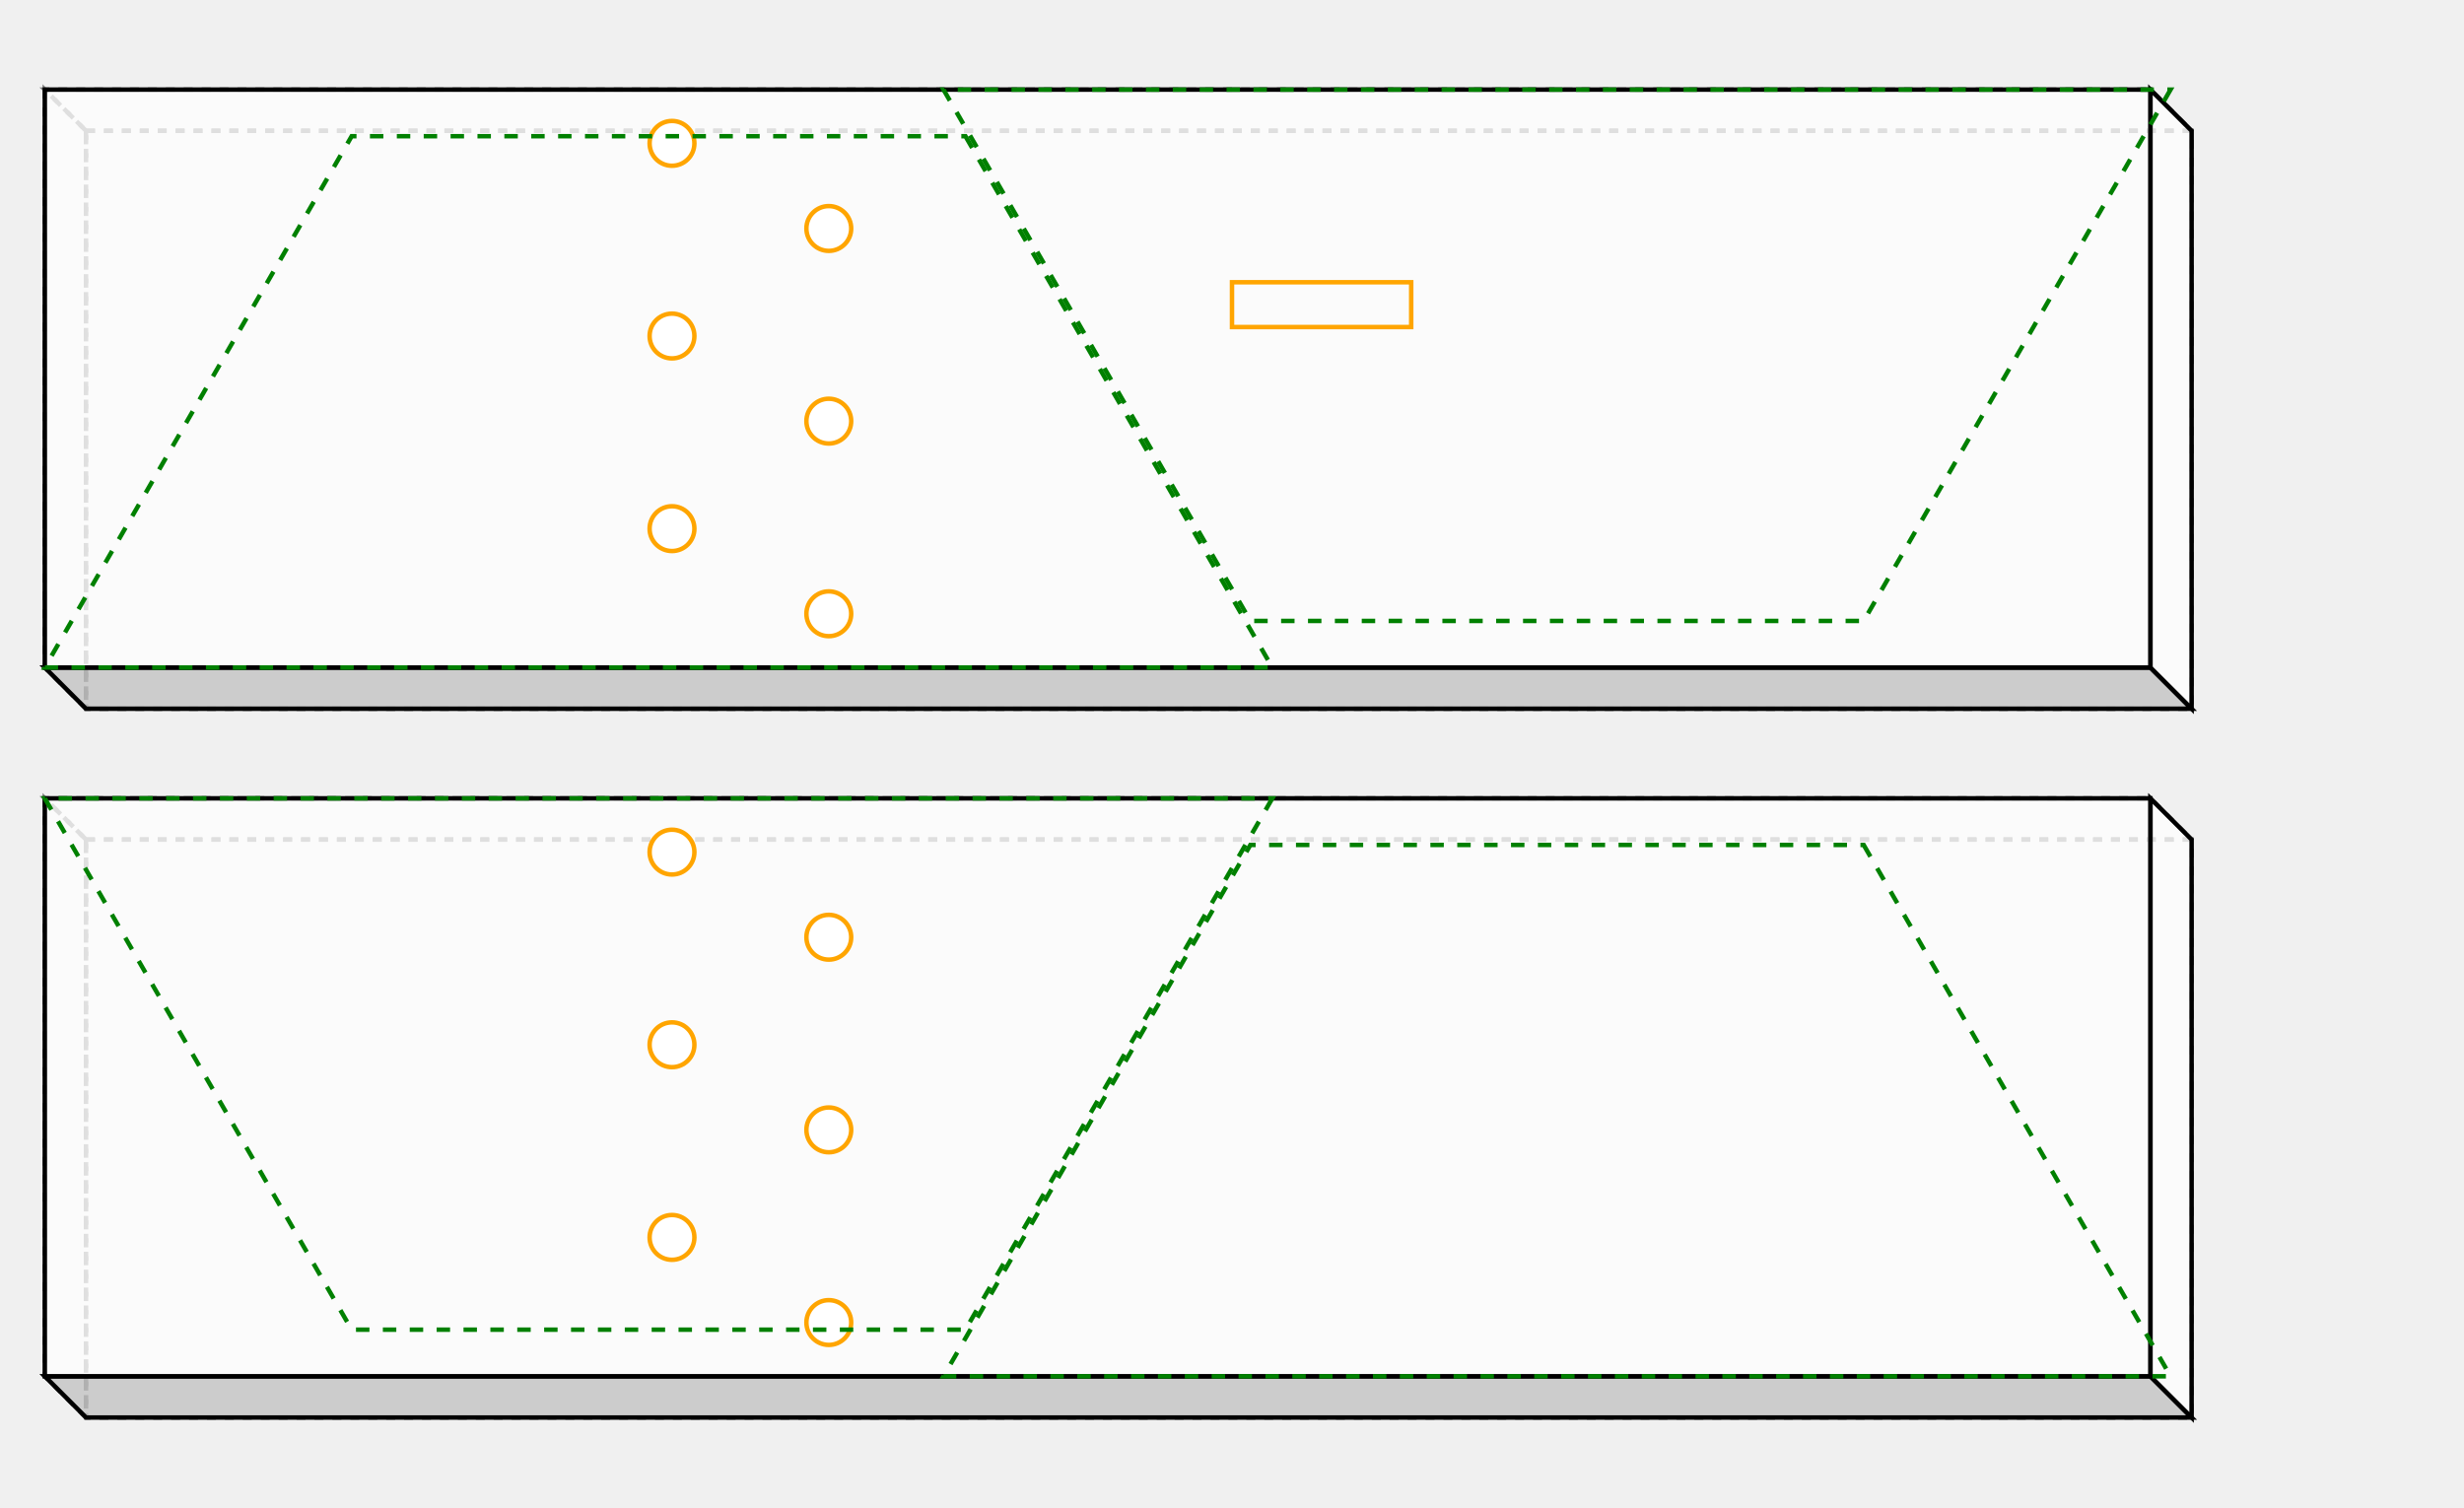
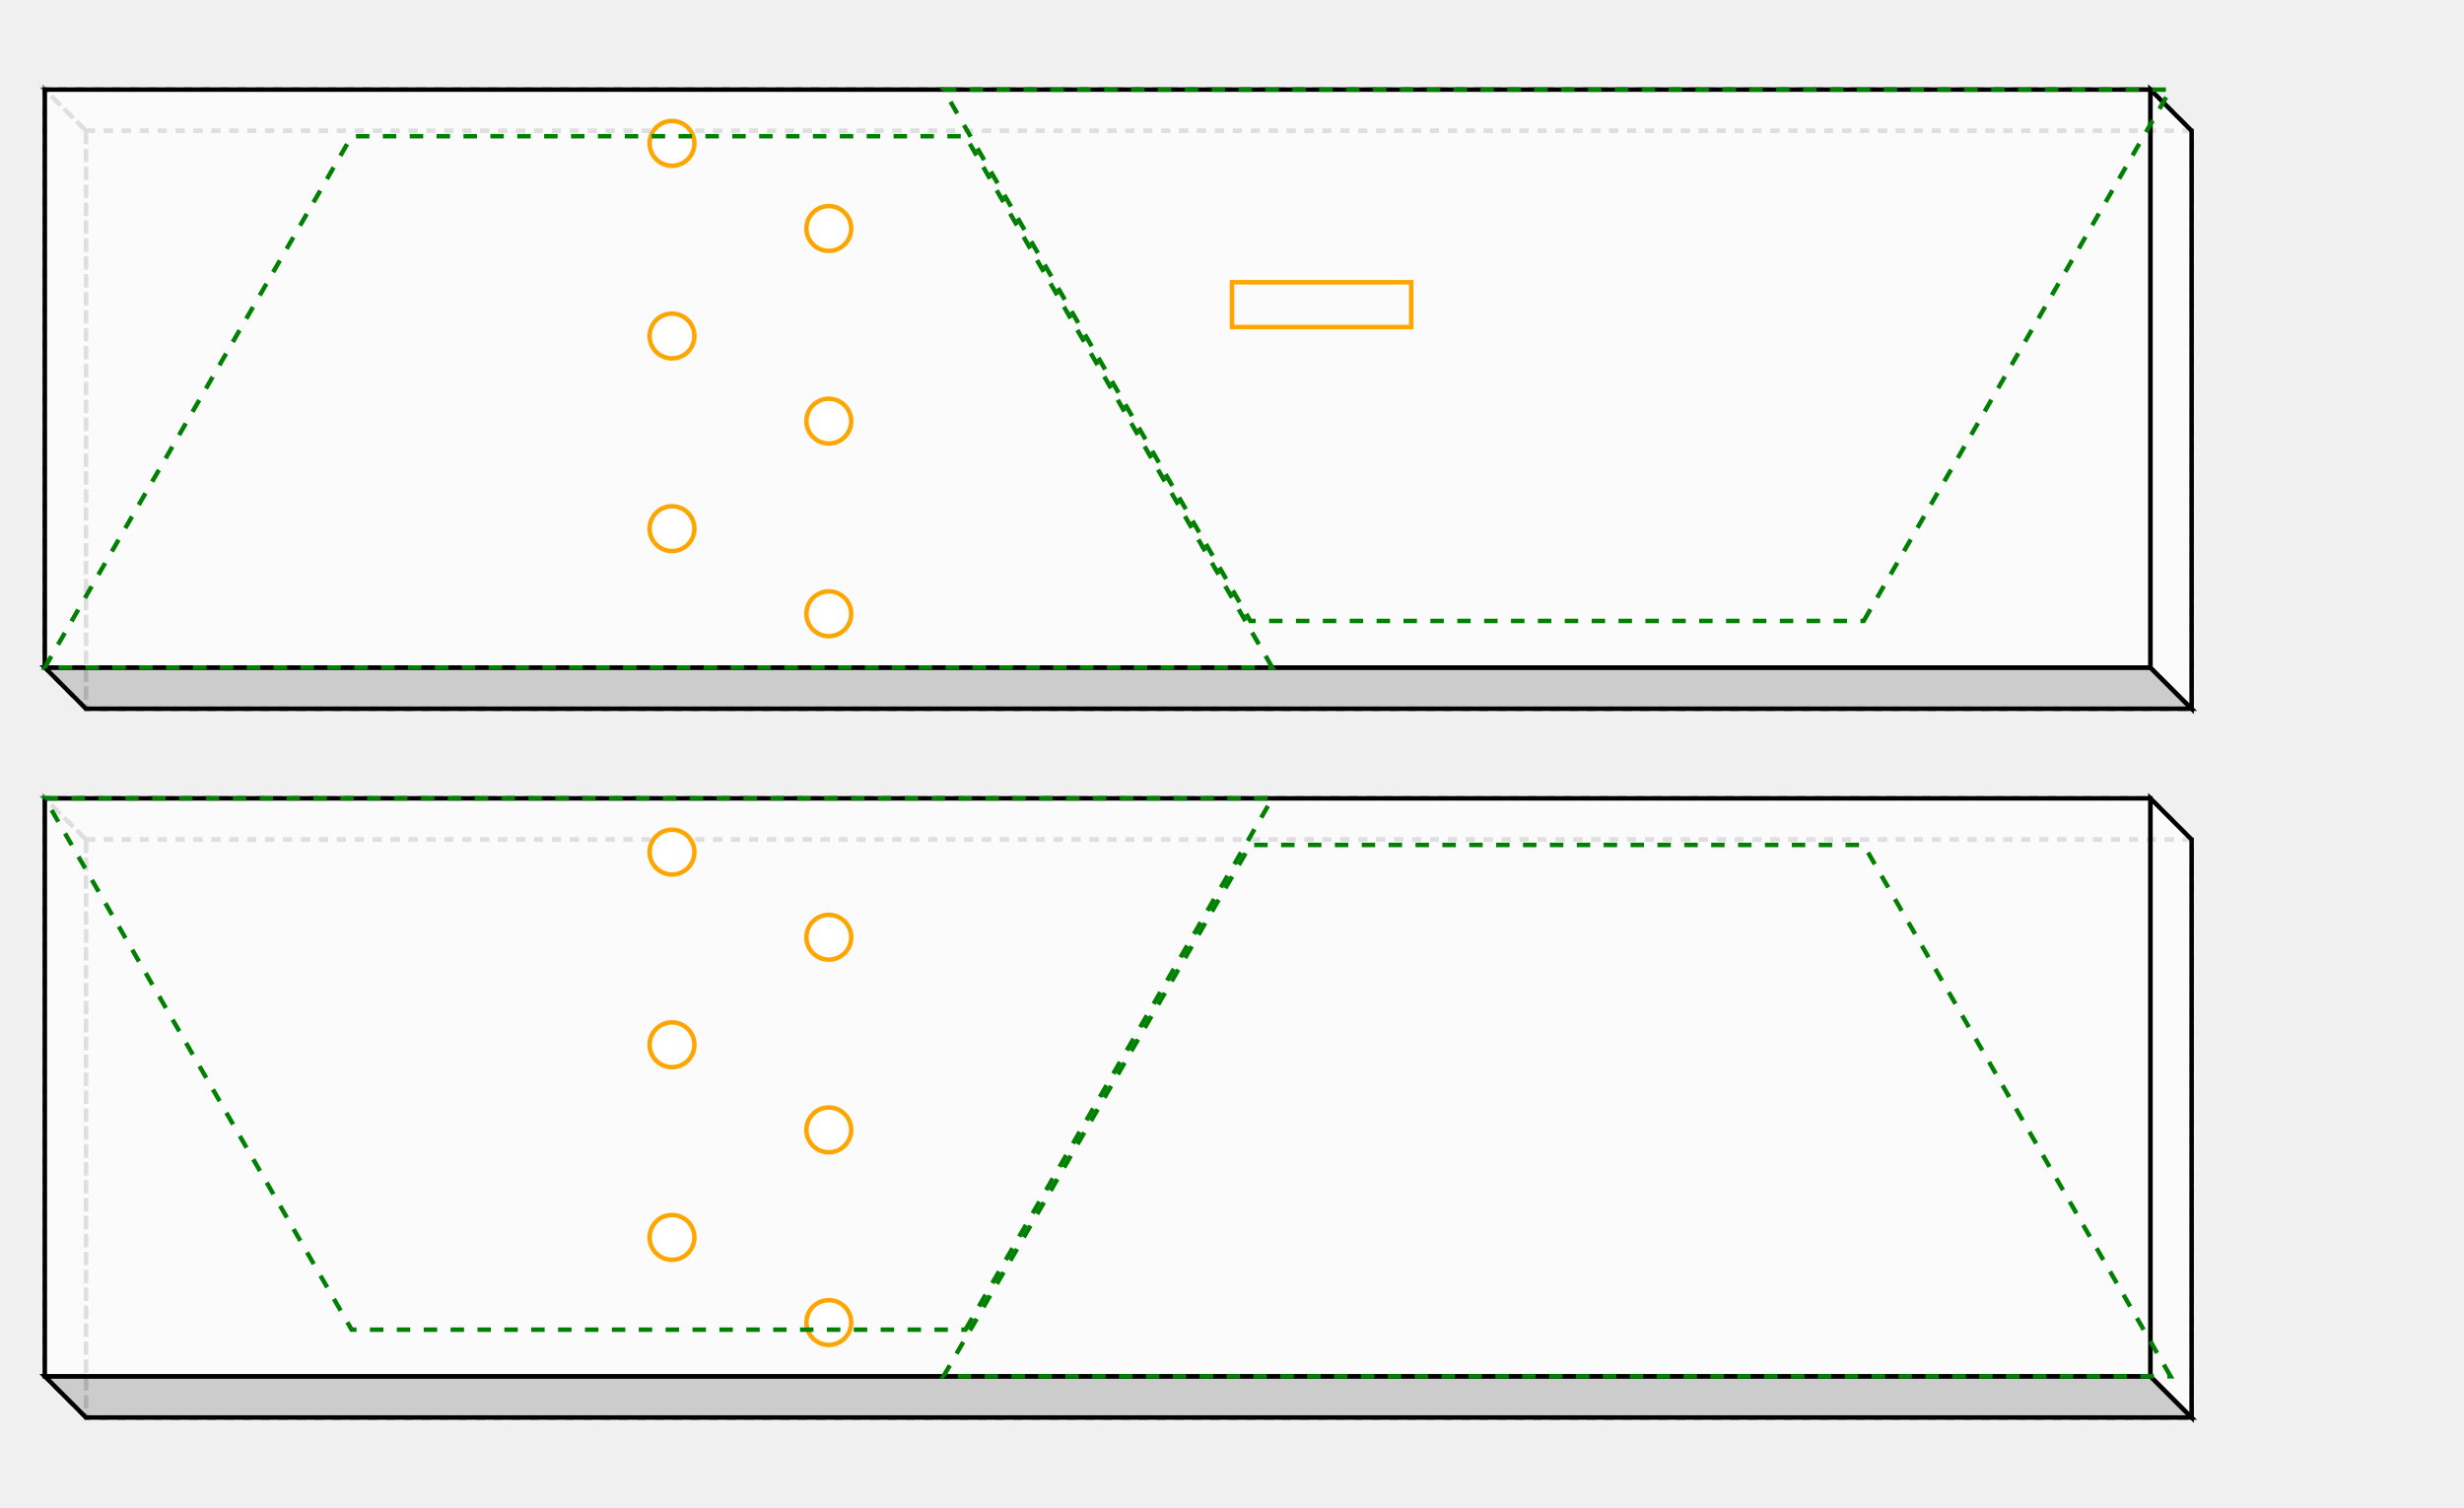
<svg xmlns="http://www.w3.org/2000/svg" width="1100" viewBox="0.0 0.0 550.0 336.4">
  <polygon fill="none" stroke-width="1" stroke-dasharray="2" stroke="gray" points="19.2,29.2 19.2,158.2 489.2,158.2 489.2,29.2" />
  <polygon fill="none" stroke-width="1" stroke-dasharray="2" stroke="gray" points="10.0,20.0 10.0,149.0 19.2,158.2 19.2,29.2" />
  <polygon fill="none" stroke-width="1" stroke-dasharray="2" stroke="gray" points="19.2,29.2 489.2,29.2 480.0,20.0 10.0,20.0" />
  <polygon fill="rgba(192,192,192,0.75)" stroke-width="1" stroke-dasharray="" stroke="black" points="10.0,149.0 480.0,149.0 489.2,158.2 19.2,158.2" />
  <polygon fill="rgba(255,255,255,0.75)" stroke-width="1" stroke-dasharray="" stroke="black" points="489.2,29.2 489.2,158.2 480.0,149.0 480.0,20.0" />
  <polygon fill="rgba(255,255,255,0.75)" stroke-width="1" stroke-dasharray="" stroke="black" points="10.0,20.0 480.0,20.0 480.0,149.0 10.0,149.0" />
  <circle cx="150" cy="32.0" r="5" stroke="orange" fill="white" stroke-width="1" />
  <circle cx="185" cy="51.0" r="5" stroke="orange" fill="white" stroke-width="1" />
  <rect x="275" y="63.0" width="40" height="10.0" style="fill: none; stroke: orange; stroke-width: 1;" />
  <circle cx="150" cy="75.0" r="5" stroke="orange" fill="white" stroke-width="1" />
  <circle cx="185" cy="94.0" r="5" stroke="orange" fill="white" stroke-width="1" />
  <circle cx="150" cy="118.0" r="5" stroke="orange" fill="white" stroke-width="1" />
  <circle cx="185" cy="137.0" r="5" stroke="orange" fill="white" stroke-width="1" />
  <polygon fill="none" stroke-width="1" stroke-dasharray="2" stroke="gray" points="19.2,187.4 19.2,316.4 489.2,316.4 489.2,187.4" />
  <polygon fill="none" stroke-width="1" stroke-dasharray="2" stroke="gray" points="10.0,178.2 10.0,307.2 19.2,316.4 19.2,187.4" />
  <polygon fill="none" stroke-width="1" stroke-dasharray="2" stroke="gray" points="19.2,187.4 489.2,187.4 480.0,178.2 10.0,178.2" />
  <polygon fill="rgba(192,192,192,0.75)" stroke-width="1" stroke-dasharray="" stroke="black" points="10.0,307.2 480.0,307.2 489.2,316.4 19.2,316.4" />
  <polygon fill="rgba(255,255,255,0.75)" stroke-width="1" stroke-dasharray="" stroke="black" points="489.2,187.4 489.2,316.4 480.0,307.2 480.0,178.2" />
  <polygon fill="rgba(255,255,255,0.75)" stroke-width="1" stroke-dasharray="" stroke="black" points="10.0,178.2 480.0,178.2 480.0,307.2 10.0,307.2" />
  <circle cx="150" cy="190.2" r="5" stroke="orange" fill="white" stroke-width="1" />
  <circle cx="185" cy="209.2" r="5" stroke="orange" fill="white" stroke-width="1" />
  <circle cx="150" cy="233.2" r="5" stroke="orange" fill="white" stroke-width="1" />
  <circle cx="185" cy="252.2" r="5" stroke="orange" fill="white" stroke-width="1" />
  <circle cx="150" cy="276.2" r="5" stroke="orange" fill="white" stroke-width="1" />
  <circle cx="185" cy="295.2" r="5" stroke="orange" fill="white" stroke-width="1" />
-   <polygon fill="none" stroke-width="1" stroke-dasharray="3" stroke="green" points="215.5,30.4 284.0,149.0 10.0,149.0 78.5,30.4" />
-   <polygon fill="none" stroke-width="1" stroke-dasharray="3" stroke="green" points="484.5,20.0 416.0,138.6 279.1,138.6 210.6,20.0" />
-   <polygon fill="none" stroke-width="1" stroke-dasharray="3" stroke="green" points="284.0,178.2 215.5,296.8 78.5,296.8 10.0,178.2" />
-   <polygon fill="none" stroke-width="1" stroke-dasharray="3" stroke="green" points="416.0,188.6 484.5,307.2 210.6,307.2 279.1,188.6" />
+   <polygon fill="none" stroke-width="1" stroke-dasharray="3" stroke="green" points="284.0,149.0 215.5,30.4 78.5,30.4 10.0,149.0" />
+   <polygon fill="none" stroke-width="1" stroke-dasharray="3" stroke="green" points="416.0,138.6 484.5,20.0 210.6,20.0 279.1,138.6" />
+   <polygon fill="none" stroke-width="1" stroke-dasharray="3" stroke="green" points="215.5,296.8 284.0,178.2 10.0,178.2 78.5,296.8" />
+   <polygon fill="none" stroke-width="1" stroke-dasharray="3" stroke="green" points="484.5,307.2 416.0,188.6 279.1,188.6 210.6,307.2" />
</svg>
